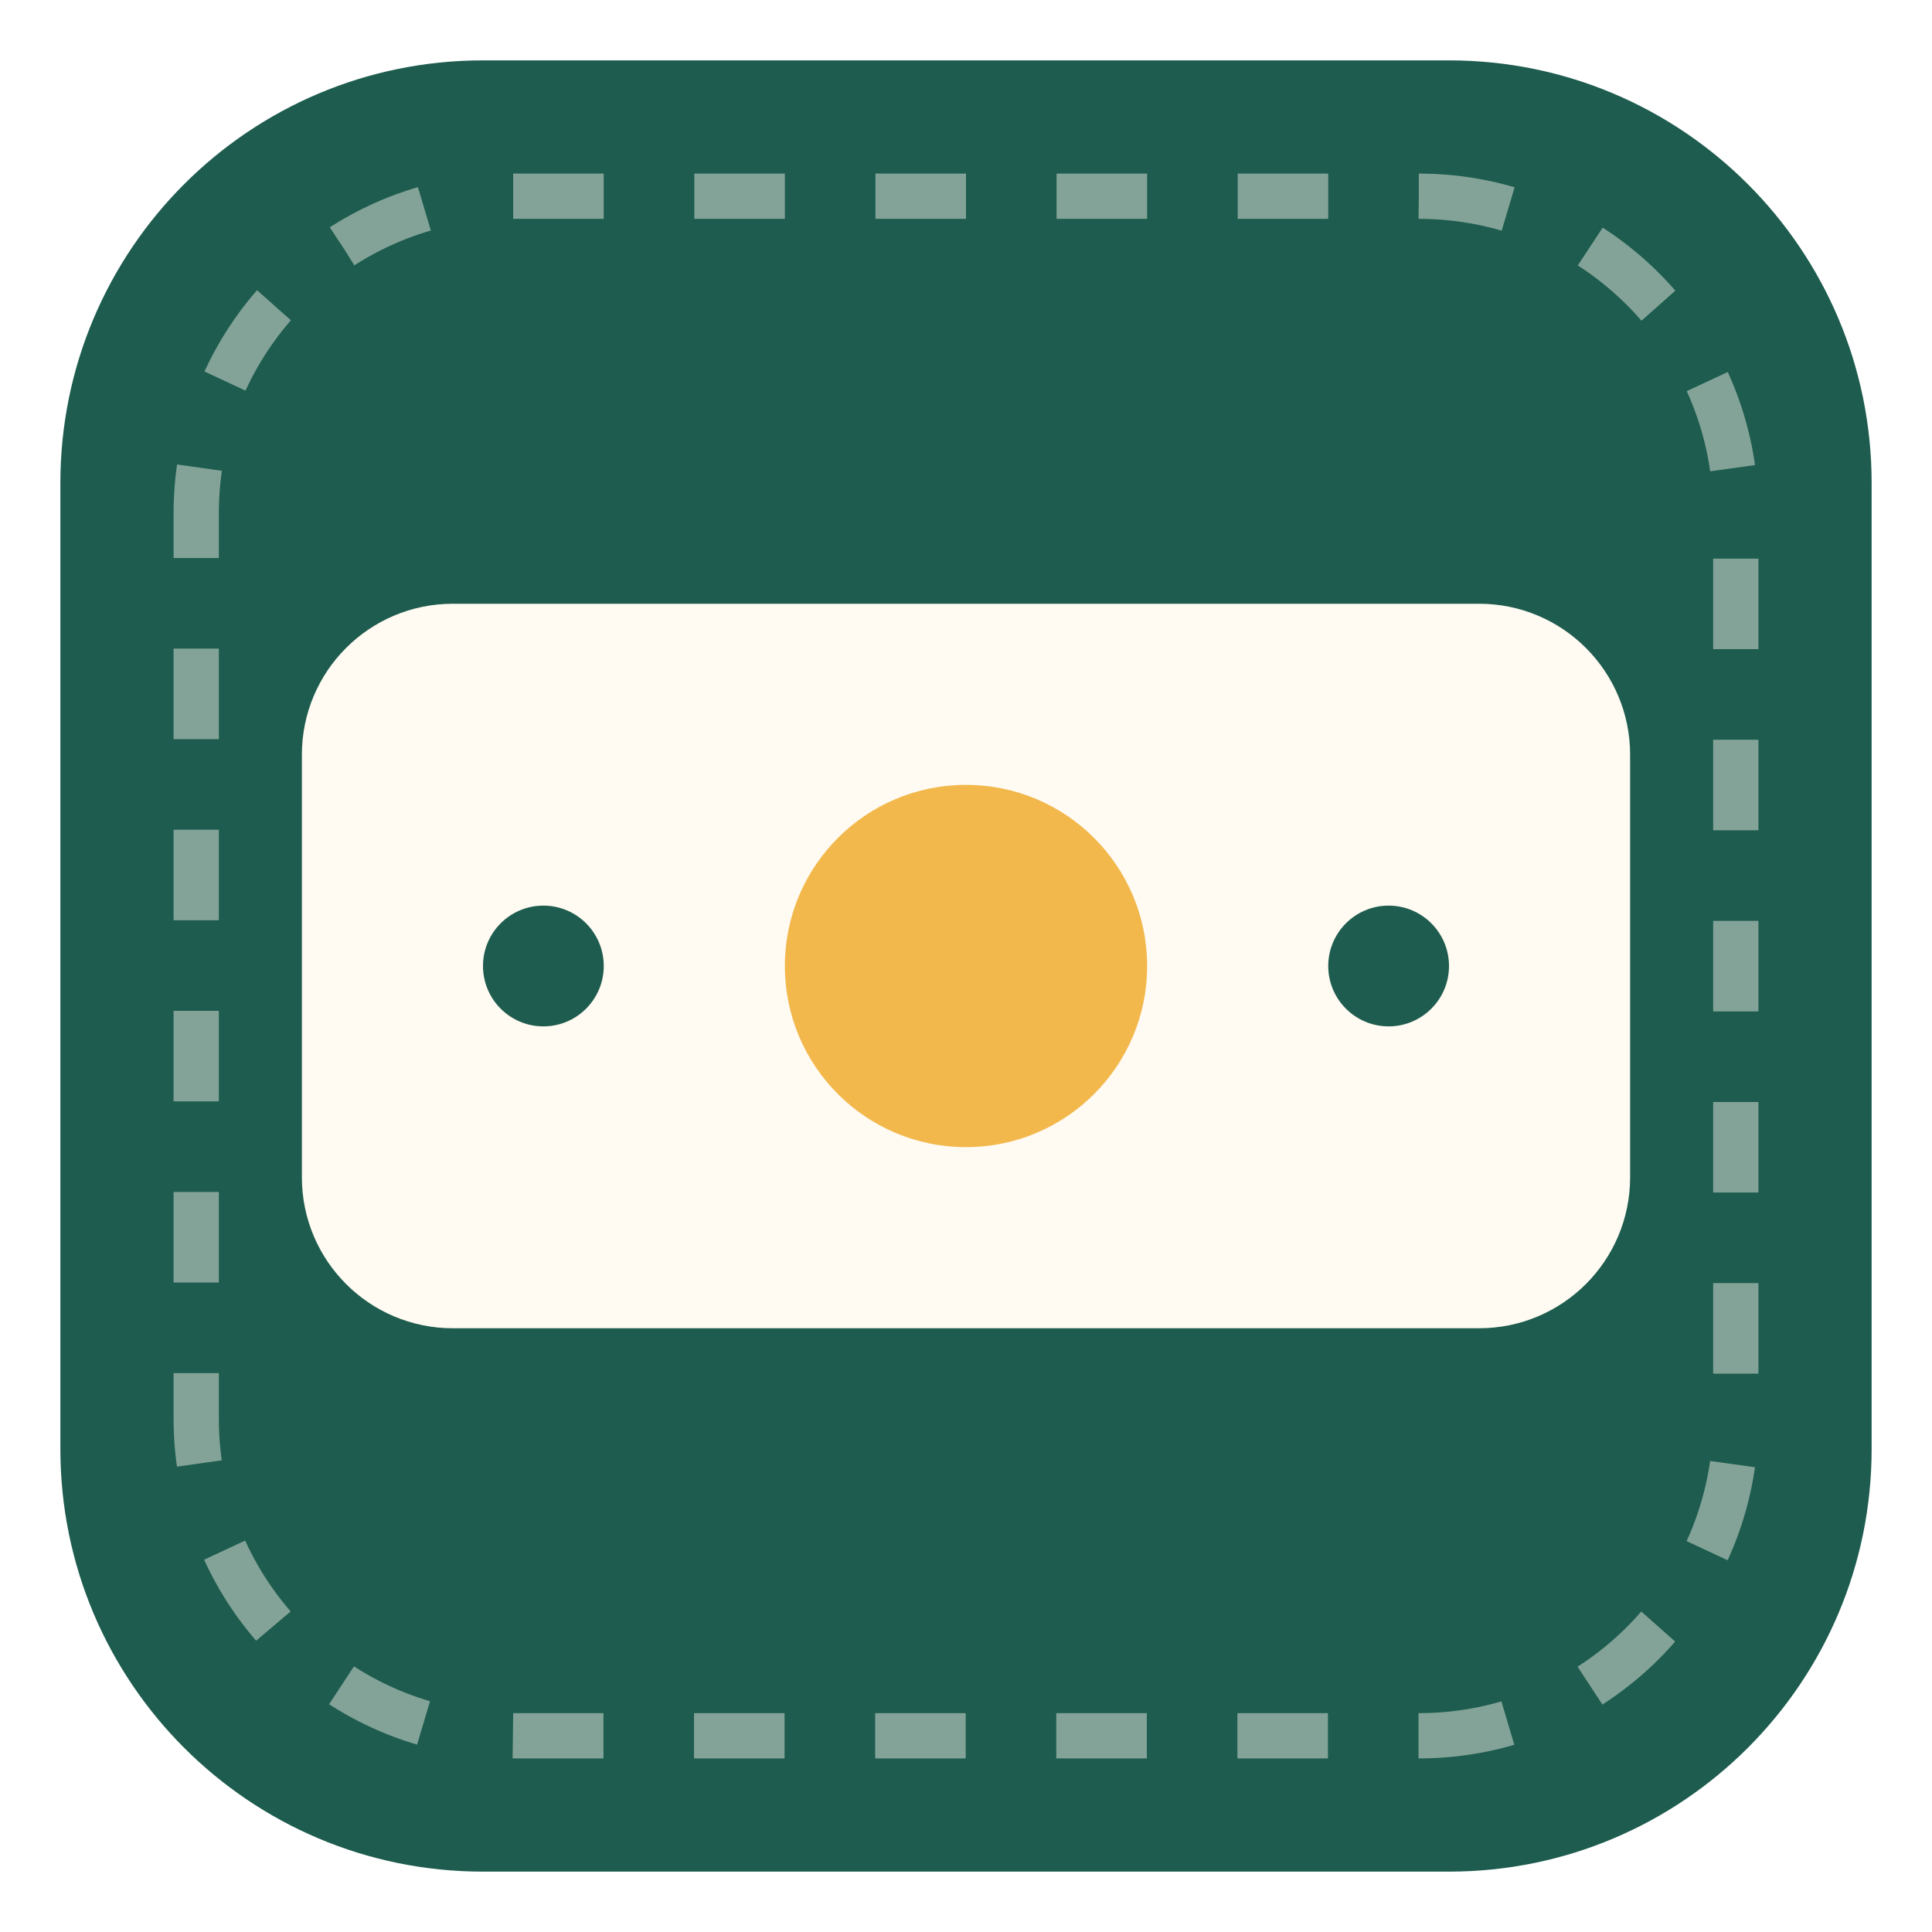
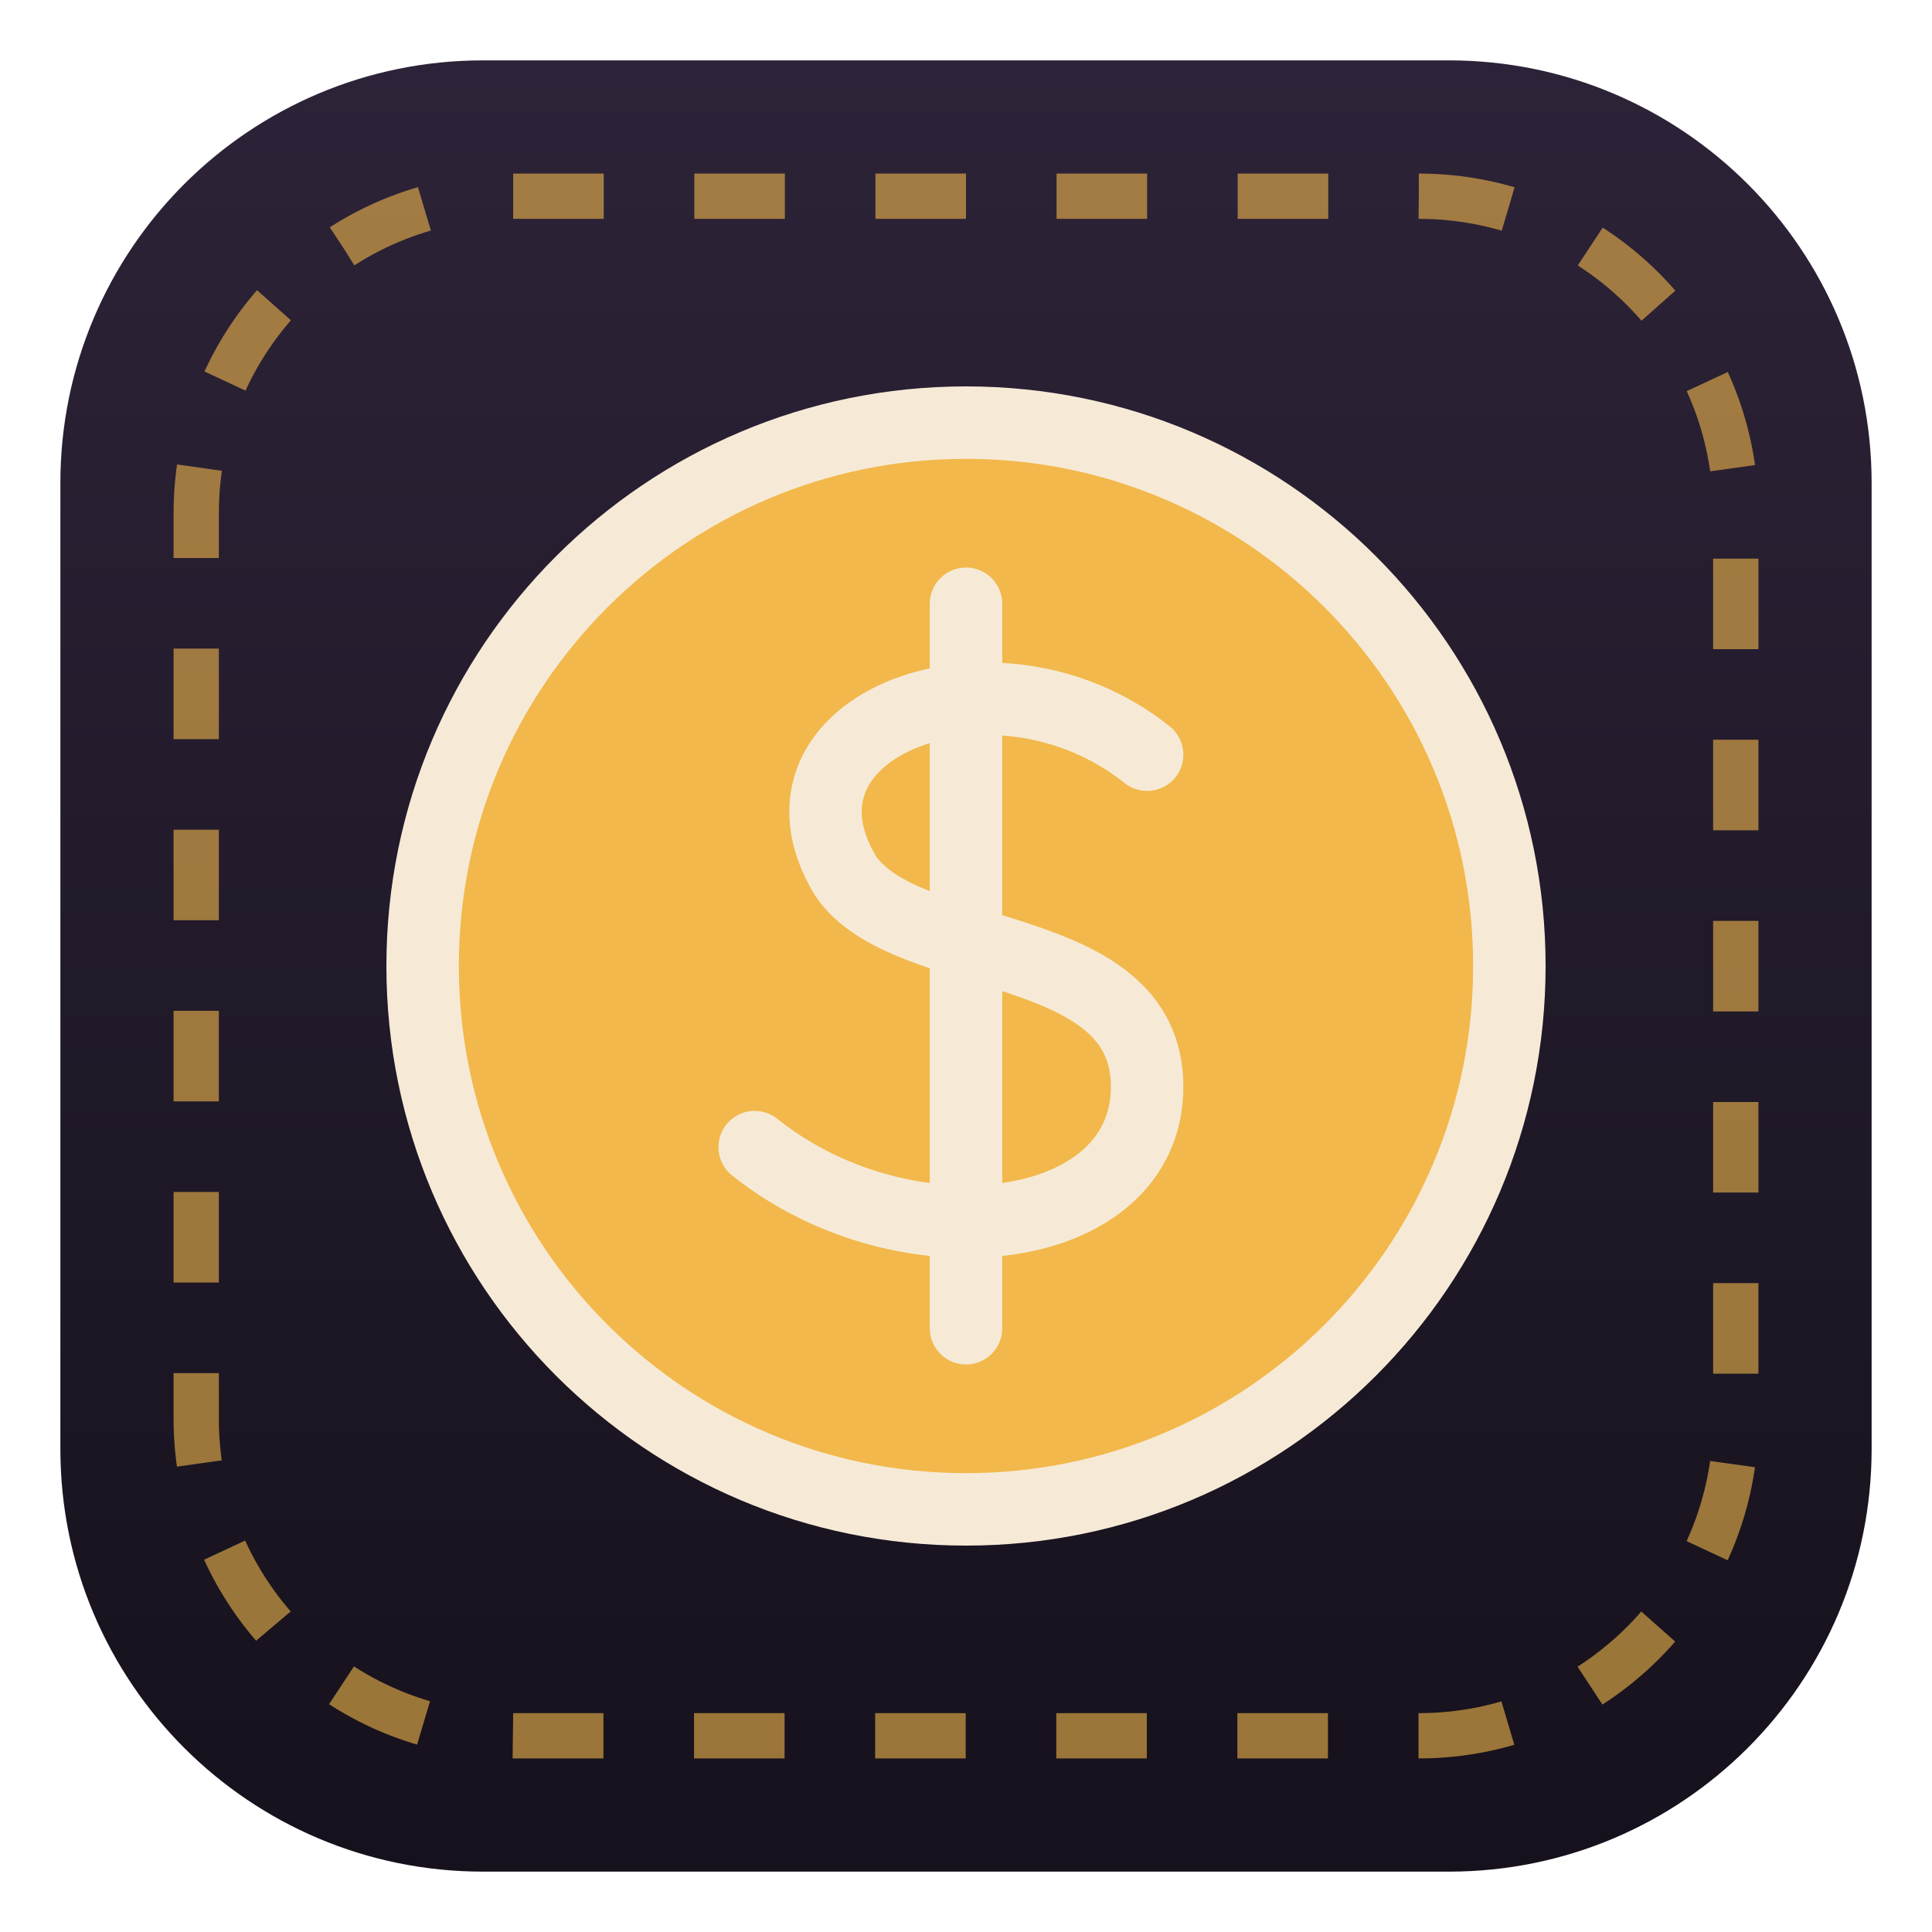
<svg xmlns="http://www.w3.org/2000/svg" viewBox="0 0 64 64" width="64" height="64" role="img">
-   <rect x="2" y="2" width="60" height="60" rx="14" fill="#1d5c4e" />
-   <rect x="6.5" y="6.5" width="51" height="51" rx="10.5" fill="none" stroke="#fffaf2" stroke-opacity=".45" stroke-width="1.5" stroke-dasharray="3 3" />
-   <g fill="#fffaf2" stroke="#fffaf2" stroke-width="2" stroke-linejoin="round" stroke-linecap="round">
-     <rect x="11" y="21" width="42" height="22" rx="4" />
-     <g fill="#f2b84b" stroke="none">
-       <circle cx="32" cy="32" r="6" />
-     </g>
-     <g fill="#1d5c4e" stroke="none">
-       <circle cx="18" cy="32" r="2" />
-       <circle cx="46" cy="32" r="2" />
-     </g>
+   <defs>
+     <linearGradient id="t" x1="0" y1="0" x2="0" y2="1">
+       <stop offset="0" stop-color="#2d2338" />
+       <stop offset="1" stop-color="#16111c" />
+     </linearGradient>
+   </defs>
+   <rect x="2" y="2" width="60" height="60" rx="14" fill="url(#t)" />
+   <rect x="6.5" y="6.5" width="51" height="51" rx="10.5" fill="none" stroke="#f2b84b" stroke-opacity=".6" stroke-width="1.5" stroke-dasharray="3 3" />
+   <g fill="none" stroke="#f6ead7" stroke-width="2.4" stroke-linejoin="round" stroke-linecap="round">
+     <circle cx="32" cy="32" r="18" fill="#f2b84b" />
+     <path d="M38 25c-5-4-13-1-10 4 2 3 10 2 10 7s-8 6-13 2M32 20v24" />
  </g>
</svg>
